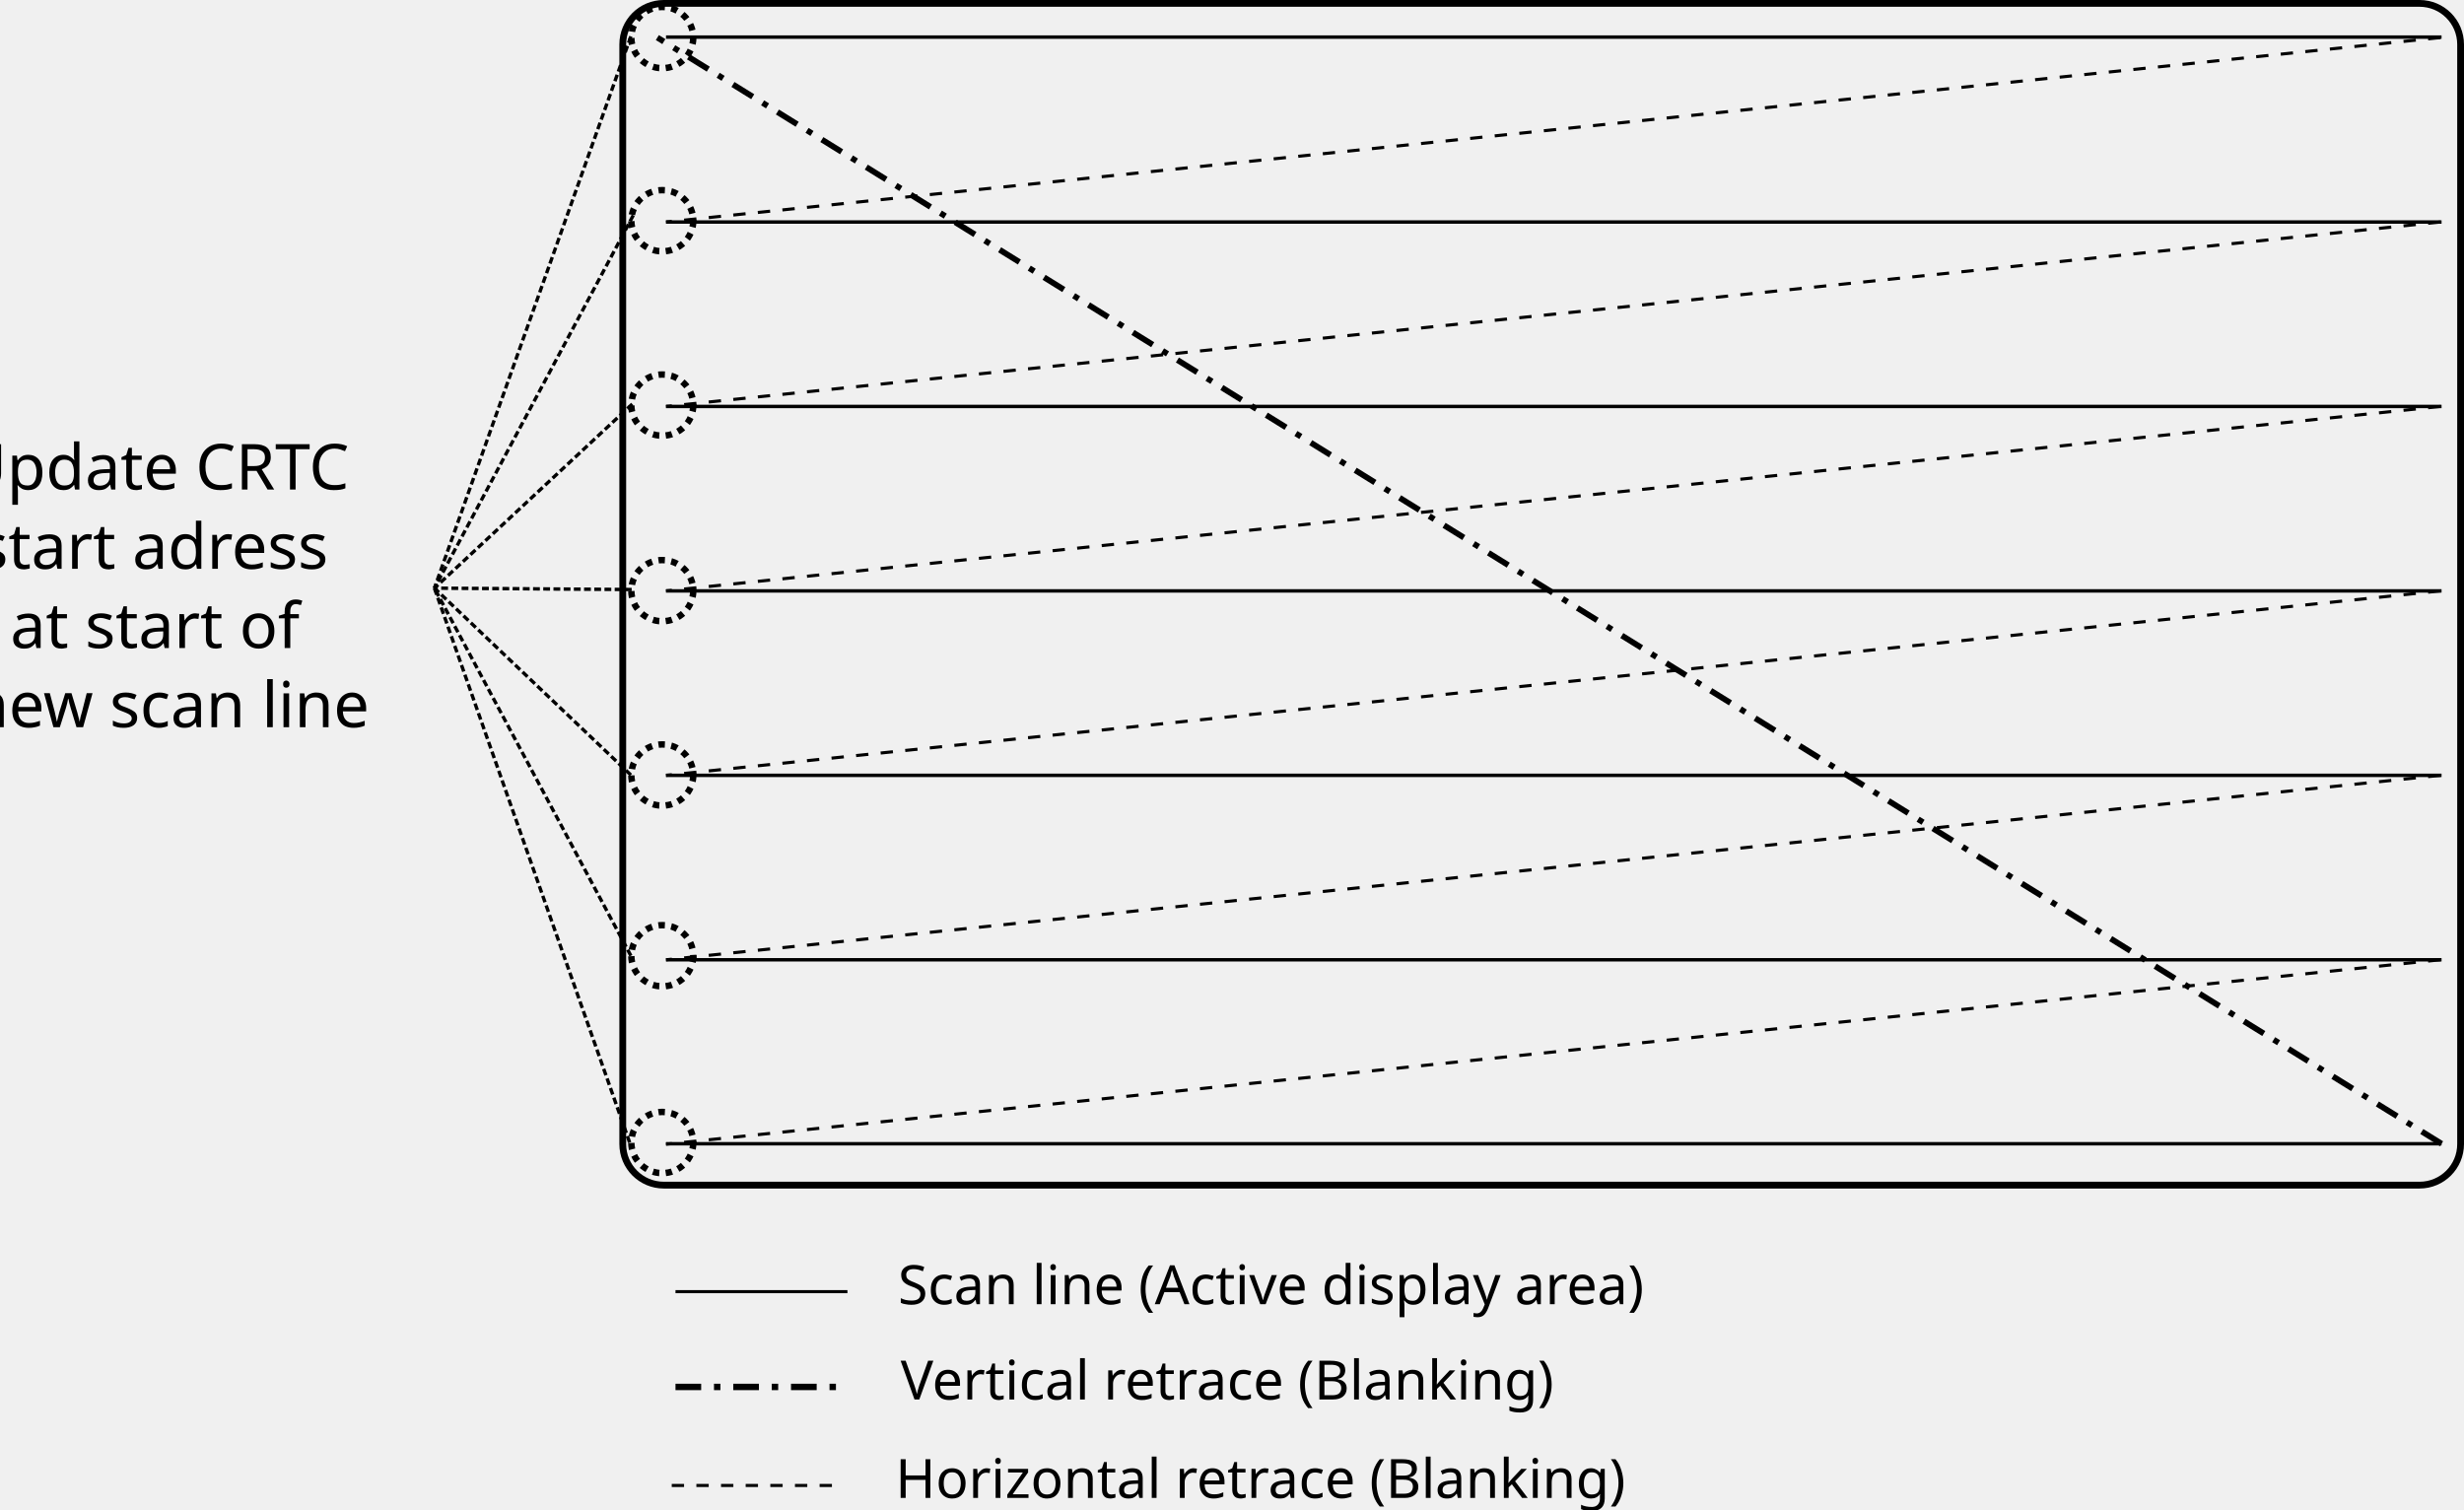
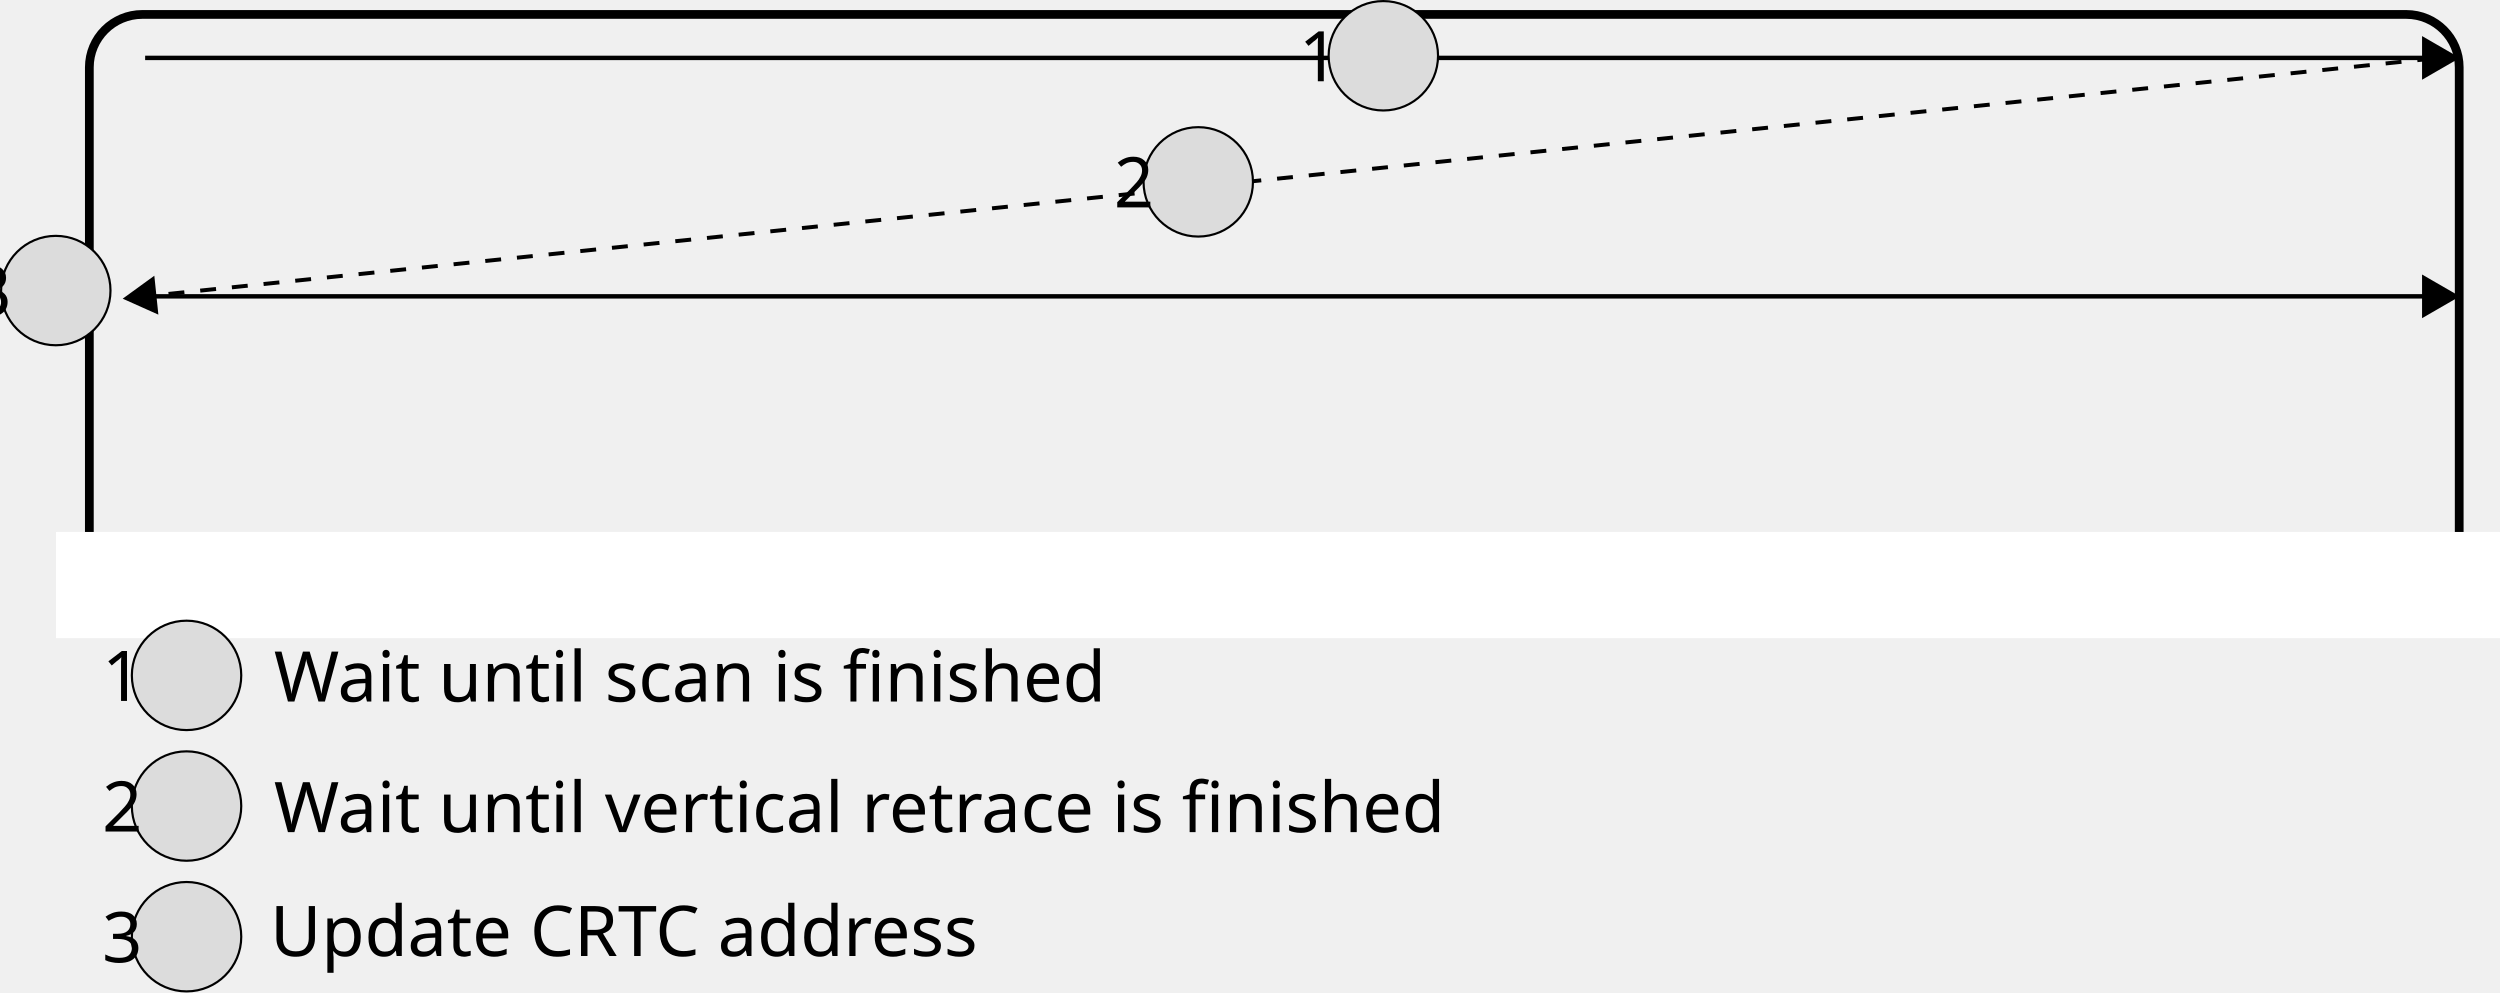
- <svg xmlns="http://www.w3.org/2000/svg" width="191.972mm" height="117.583mm" viewBox="0 0 191.972 117.583" version="1.1" id="svg8">
-   <defs id="defs2" />
-   <g id="layer1" transform="translate(10.97509,-23.44098)">
-     <path style="fill:none;stroke:#000000;stroke-width:0.268;stroke-linecap:butt;stroke-linejoin:miter;stroke-miterlimit:4;stroke-dasharray:none;stroke-dashoffset:0;stroke-opacity:1" d="M 40.915,83.846 H 179.248" id="path815-8" />
-     <path style="fill:none;stroke:#000000;stroke-width:0.268;stroke-linecap:butt;stroke-linejoin:miter;stroke-miterlimit:4;stroke-dasharray:none;stroke-dashoffset:0;stroke-opacity:1" d="M 40.915,69.477 H 179.248" id="path815-9" />
-     <path style="fill:none;stroke:#000000;stroke-width:0.268;stroke-linecap:butt;stroke-linejoin:miter;stroke-miterlimit:4;stroke-dasharray:none;stroke-dashoffset:0;stroke-opacity:1" d="M 40.915,55.107 H 179.248" id="path815-7" />
-     <path style="fill:none;stroke:#000000;stroke-width:0.268;stroke-linecap:butt;stroke-linejoin:miter;stroke-miterlimit:4;stroke-dasharray:none;stroke-dashoffset:0;stroke-opacity:1" d="M 40.915,40.738 H 179.248" id="path815-2" />
-     <path style="fill:none;stroke:#000000;stroke-width:0.267;stroke-linecap:butt;stroke-linejoin:miter;stroke-miterlimit:4;stroke-dasharray:none;stroke-dashoffset:0;stroke-opacity:1" d="M 40.915,98.215 H 179.248" id="path815-99" />
-     <path style="fill:none;stroke:#000000;stroke-width:0.24;stroke-linecap:butt;stroke-linejoin:miter;stroke-miterlimit:4;stroke-dasharray:0.962, 0.962;stroke-dashoffset:0;stroke-opacity:1" d="M 179.157,26.369 40.915,40.738" id="path964" />
-     <path style="fill:none;stroke:#000000;stroke-width:0.24;stroke-linecap:butt;stroke-linejoin:miter;stroke-miterlimit:4;stroke-dasharray:0.962, 0.962;stroke-dashoffset:0;stroke-opacity:1" d="M 179.157,40.738 40.915,55.107" id="path964-2" />
-     <path style="fill:none;stroke:#000000;stroke-width:0.24;stroke-linecap:butt;stroke-linejoin:miter;stroke-miterlimit:4;stroke-dasharray:0.962, 0.962;stroke-dashoffset:0;stroke-opacity:1" d="M 179.157,55.107 40.915,69.477" id="path964-9" />
-     <path style="fill:none;stroke:#000000;stroke-width:0.24;stroke-linecap:butt;stroke-linejoin:miter;stroke-miterlimit:4;stroke-dasharray:0.962, 0.962;stroke-dashoffset:0;stroke-opacity:1" d="M 179.157,69.477 40.915,83.846" id="path964-0" />
-     <path style="fill:none;stroke:#000000;stroke-width:0.24;stroke-linecap:butt;stroke-linejoin:miter;stroke-miterlimit:4;stroke-dasharray:0.962, 0.962;stroke-dashoffset:0;stroke-opacity:1" d="M 179.157,83.846 40.915,98.215" id="path964-28" />
-     <path style="fill:none;stroke:#000000;stroke-width:0.24;stroke-linecap:butt;stroke-linejoin:miter;stroke-miterlimit:4;stroke-dasharray:0.962, 0.962;stroke-dashoffset:0;stroke-opacity:1" d="M 179.156,98.215 40.915,112.584" id="path964-8" />
-     <path style="fill:none;stroke:#000000;stroke-width:0.453;stroke-linecap:butt;stroke-linejoin:miter;stroke-miterlimit:4;stroke-dasharray:1.811, 0.905, 0.453, 0.905;stroke-dashoffset:0;stroke-opacity:1" d="M 179.248,112.548 40.24,26.369" id="path1013" />
-     <path style="fill:none;stroke:#000000;stroke-width:0.24;stroke-linecap:butt;stroke-linejoin:miter;stroke-miterlimit:4;stroke-dasharray:none;stroke-dashoffset:0;stroke-opacity:1" d="M 41.653,124.07 H 55.048" id="path815-99-0" />
-     <text xml:space="preserve" style="font-style:normal;font-variant:normal;font-weight:normal;font-stretch:normal;font-size:4.233px;line-height:1.25;font-family:sans-serif;-inkscape-font-specification:'sans-serif, Normal';font-variant-ligatures:normal;font-variant-caps:normal;font-variant-numeric:normal;font-feature-settings:normal;text-align:start;letter-spacing:0px;word-spacing:0px;writing-mode:lr-tb;text-anchor:start;fill:#000000;fill-opacity:1;stroke:none;stroke-width:0.265" x="58.99" y="125.043" id="text1070">
-       <tspan id="tspan1068" x="58.99" y="125.043" style="font-style:normal;font-variant:normal;font-weight:normal;font-stretch:normal;font-size:4.233px;font-family:sans-serif;-inkscape-font-specification:'sans-serif, Normal';font-variant-ligatures:normal;font-variant-caps:normal;font-variant-numeric:normal;font-feature-settings:normal;text-align:start;writing-mode:lr-tb;text-anchor:start;stroke-width:0.265">Scan line (Active display area)</tspan>
+ <svg xmlns="http://www.w3.org/2000/svg" width="151.051mm" height="59.966mm" viewBox="0 0 151.051 59.966" version="1.1" id="svg8">
+   <defs id="defs2">
+     <marker orient="auto" refY="0" refX="0" id="marker1312" style="overflow:visible">
+       <path id="path1310" d="M 5.77,0 -2.88,5 V -5 Z" style="fill:#000000;fill-opacity:1;fill-rule:evenodd;stroke:#000000;stroke-width:1pt;stroke-opacity:1" transform="scale(0.8)" />
+     </marker>
+     <marker style="overflow:visible" id="marker1278" refX="0" refY="0" orient="auto">
+       <path transform="scale(0.8)" style="fill:#000000;fill-opacity:1;fill-rule:evenodd;stroke:#000000;stroke-width:1pt;stroke-opacity:1" d="M 5.77,0 -2.88,5 V -5 Z" id="path1276" />
+     </marker>
+     <marker orient="auto" refY="0" refX="0" id="TriangleOutL" style="overflow:visible">
+       <path id="path1130" d="M 5.77,0 -2.88,5 V -5 Z" style="fill:#000000;fill-opacity:1;fill-rule:evenodd;stroke:#000000;stroke-width:1pt;stroke-opacity:1" transform="scale(0.8)" />
+     </marker>
+   </defs>
+   <g id="layer1" transform="translate(-32.14566,-22.83251)">
+     <path style="fill:none;stroke:#000000;stroke-width:0.268;stroke-linecap:butt;stroke-linejoin:miter;stroke-miterlimit:4;stroke-dasharray:none;stroke-dashoffset:0;stroke-opacity:1;marker-end:url(#marker1312)" d="M 40.915,40.738 H 179.248" id="path815-2" />
+     <path style="fill:none;stroke:#000000;stroke-width:0.24;stroke-linecap:butt;stroke-linejoin:miter;stroke-miterlimit:4;stroke-dasharray:0.962, 0.962;stroke-dashoffset:0;stroke-opacity:1;marker-end:url(#marker1278)" d="M 179.157,26.369 40.915,40.738" id="path964" />
+     <rect style="opacity:1;vector-effect:none;fill:none;fill-opacity:1;stroke:#000000;stroke-width:0.529;stroke-linecap:butt;stroke-linejoin:miter;stroke-miterlimit:4;stroke-dasharray:none;stroke-dashoffset:0;stroke-opacity:1" id="rect1186" width="143.188" height="36.504" x="37.544" y="23.705" ry="3.197" rx="3.197" />
+     <path style="fill:none;stroke:#000000;stroke-width:0.268;stroke-linecap:butt;stroke-linejoin:miter;stroke-miterlimit:4;stroke-dasharray:none;stroke-dashoffset:0;stroke-opacity:1;marker-end:url(#TriangleOutL)" d="M 40.915,26.331 H 179.248" id="path815-2-9" />
+     <text xml:space="preserve" style="font-style:normal;font-variant:normal;font-weight:normal;font-stretch:normal;font-size:4.233px;line-height:1.25;font-family:sans-serif;-inkscape-font-specification:'sans-serif, Normal';font-variant-ligatures:normal;font-variant-caps:normal;font-variant-numeric:normal;font-feature-settings:normal;text-align:start;letter-spacing:0px;word-spacing:0px;writing-mode:lr-tb;text-anchor:start;fill:#000000;fill-opacity:1;stroke:none;stroke-width:0.265" x="48.701" y="73.112" id="text1070-4-8">
+       <tspan id="tspan1068-81-0" x="48.701" y="73.112" style="font-style:normal;font-variant:normal;font-weight:normal;font-stretch:normal;font-size:4.233px;font-family:sans-serif;-inkscape-font-specification:'sans-serif, Normal';font-variant-ligatures:normal;font-variant-caps:normal;font-variant-numeric:normal;font-feature-settings:normal;text-align:start;writing-mode:lr-tb;text-anchor:start;stroke-width:0.265">Wait until vertical retrace is finished</tspan>
    </text>
-     <path style="fill:none;stroke:#000000;stroke-width:0.24;stroke-linecap:butt;stroke-linejoin:miter;stroke-miterlimit:4;stroke-dasharray:0.96, 0.96;stroke-dashoffset:0;stroke-opacity:1" d="m 41.361,139.17 h 13.395" id="path815-99-0-3-3" />
-     <text xml:space="preserve" style="font-style:normal;font-variant:normal;font-weight:normal;font-stretch:normal;font-size:4.233px;line-height:1.25;font-family:sans-serif;-inkscape-font-specification:'sans-serif, Normal';font-variant-ligatures:normal;font-variant-caps:normal;font-variant-numeric:normal;font-feature-settings:normal;text-align:start;letter-spacing:0px;word-spacing:0px;writing-mode:lr-tb;text-anchor:start;fill:#000000;fill-opacity:1;stroke:none;stroke-width:0.265" x="58.789" y="140.144" id="text1070-1-3">
-       <tspan id="tspan1068-4-3" x="58.789" y="140.144" style="font-style:normal;font-variant:normal;font-weight:normal;font-stretch:normal;font-size:4.233px;font-family:sans-serif;-inkscape-font-specification:'sans-serif, Normal';font-variant-ligatures:normal;font-variant-caps:normal;font-variant-numeric:normal;font-feature-settings:normal;text-align:start;writing-mode:lr-tb;text-anchor:start;stroke-width:0.265">Horizontal retrace (Blanking)</tspan>
+     <text xml:space="preserve" style="font-style:normal;font-variant:normal;font-weight:normal;font-stretch:normal;font-size:4.233px;line-height:1.25;font-family:sans-serif;-inkscape-font-specification:'sans-serif, Normal';font-variant-ligatures:normal;font-variant-caps:normal;font-variant-numeric:normal;font-feature-settings:normal;text-align:start;letter-spacing:0px;word-spacing:0px;writing-mode:lr-tb;text-anchor:start;fill:#000000;fill-opacity:1;stroke:none;stroke-width:0.265" x="48.474" y="80.596" id="text1070-4-4">
+       <tspan id="tspan1068-81-2" x="48.474" y="80.596" style="font-style:normal;font-variant:normal;font-weight:normal;font-stretch:normal;font-size:4.233px;font-family:sans-serif;-inkscape-font-specification:'sans-serif, Normal';font-variant-ligatures:normal;font-variant-caps:normal;font-variant-numeric:normal;font-feature-settings:normal;text-align:start;writing-mode:lr-tb;text-anchor:start;stroke-width:0.265">Update CRTC address</tspan>
    </text>
-     <path style="fill:none;stroke:#000000;stroke-width:0.5;stroke-linecap:butt;stroke-linejoin:miter;stroke-miterlimit:4;stroke-dasharray:2, 1, 0.5, 1;stroke-dashoffset:0;stroke-opacity:1" d="M 41.653,131.494 H 55.048" id="path815-99-0-3-3-8" />
-     <text xml:space="preserve" style="font-style:normal;font-variant:normal;font-weight:normal;font-stretch:normal;font-size:4.233px;line-height:1.25;font-family:sans-serif;-inkscape-font-specification:'sans-serif, Normal';font-variant-ligatures:normal;font-variant-caps:normal;font-variant-numeric:normal;font-feature-settings:normal;text-align:start;letter-spacing:0px;word-spacing:0px;writing-mode:lr-tb;text-anchor:start;fill:#000000;fill-opacity:1;stroke:none;stroke-width:0.265" x="59.195" y="132.467" id="text1070-1-3-0">
-       <tspan id="tspan1068-4-3-4" x="59.195" y="132.467" style="font-style:normal;font-variant:normal;font-weight:normal;font-stretch:normal;font-size:4.233px;font-family:sans-serif;-inkscape-font-specification:'sans-serif, Normal';font-variant-ligatures:normal;font-variant-caps:normal;font-variant-numeric:normal;font-feature-settings:normal;text-align:start;writing-mode:lr-tb;text-anchor:start;stroke-width:0.265">Vertical retrace (Blanking)</tspan>
+     <g id="g950" transform="translate(181.6176,-13.60714)">
+       <circle r="3.305" cy="39.81" cx="-65.89" id="path937" style="opacity:1;vector-effect:none;fill:#dcdcdc;fill-opacity:1;stroke:#000000;stroke-width:0.131;stroke-linecap:butt;stroke-linejoin:miter;stroke-miterlimit:4;stroke-dasharray:none;stroke-dashoffset:0;stroke-opacity:1;paint-order:normal" />
+       <text id="text1070-1" y="41.353" x="-65.927" style="font-style:normal;font-variant:normal;font-weight:normal;font-stretch:normal;font-size:4.233px;line-height:1.25;font-family:sans-serif;-inkscape-font-specification:'sans-serif, Normal';font-variant-ligatures:normal;font-variant-caps:normal;font-variant-numeric:normal;font-feature-settings:normal;text-align:center;letter-spacing:0px;word-spacing:0px;writing-mode:lr-tb;text-anchor:middle;fill:#000000;fill-opacity:1;stroke:none;stroke-width:0.265" xml:space="preserve">
+         <tspan style="font-style:normal;font-variant:normal;font-weight:normal;font-stretch:normal;font-size:4.233px;font-family:sans-serif;-inkscape-font-specification:'sans-serif, Normal';font-variant-ligatures:normal;font-variant-caps:normal;font-variant-numeric:normal;font-feature-settings:normal;text-align:center;writing-mode:lr-tb;text-anchor:middle;stroke-width:0.265" y="41.353" x="-65.927" id="tspan1068-8">1</tspan>
+       </text>
+     </g>
+     <g transform="translate(170.4344,-5.989224)" id="g950-4">
+       <circle r="3.305" cy="39.81" cx="-65.89" id="path937-0" style="opacity:1;vector-effect:none;fill:#dcdcdc;fill-opacity:1;stroke:#000000;stroke-width:0.131;stroke-linecap:butt;stroke-linejoin:miter;stroke-miterlimit:4;stroke-dasharray:none;stroke-dashoffset:0;stroke-opacity:1;paint-order:normal" />
+       <text id="text1070-1-9" y="41.353" x="-65.927" style="font-style:normal;font-variant:normal;font-weight:normal;font-stretch:normal;font-size:4.233px;line-height:1.25;font-family:sans-serif;-inkscape-font-specification:'sans-serif, Normal';font-variant-ligatures:normal;font-variant-caps:normal;font-variant-numeric:normal;font-feature-settings:normal;text-align:center;letter-spacing:0px;word-spacing:0px;writing-mode:lr-tb;text-anchor:middle;fill:#000000;fill-opacity:1;stroke:none;stroke-width:0.265" xml:space="preserve">
+         <tspan style="font-style:normal;font-variant:normal;font-weight:normal;font-stretch:normal;font-size:4.233px;font-family:sans-serif;-inkscape-font-specification:'sans-serif, Normal';font-variant-ligatures:normal;font-variant-caps:normal;font-variant-numeric:normal;font-feature-settings:normal;text-align:center;writing-mode:lr-tb;text-anchor:middle;stroke-width:0.265" y="41.353" x="-65.927" id="tspan1068-8-1">2</tspan>
+       </text>
+     </g>
+     <g transform="translate(101.4065,0.5781124)" id="g950-9">
+       <circle r="3.305" cy="39.81" cx="-65.89" id="path937-6" style="opacity:1;vector-effect:none;fill:#dcdcdc;fill-opacity:1;stroke:#000000;stroke-width:0.131;stroke-linecap:butt;stroke-linejoin:miter;stroke-miterlimit:4;stroke-dasharray:none;stroke-dashoffset:0;stroke-opacity:1;paint-order:normal" />
+       <text id="text1070-1-2" y="41.353" x="-65.927" style="font-style:normal;font-variant:normal;font-weight:normal;font-stretch:normal;font-size:4.233px;line-height:1.25;font-family:sans-serif;-inkscape-font-specification:'sans-serif, Normal';font-variant-ligatures:normal;font-variant-caps:normal;font-variant-numeric:normal;font-feature-settings:normal;text-align:center;letter-spacing:0px;word-spacing:0px;writing-mode:lr-tb;text-anchor:middle;fill:#000000;fill-opacity:1;stroke:none;stroke-width:0.265" xml:space="preserve">
+         <tspan style="font-style:normal;font-variant:normal;font-weight:normal;font-stretch:normal;font-size:4.233px;font-family:sans-serif;-inkscape-font-specification:'sans-serif, Normal';font-variant-ligatures:normal;font-variant-caps:normal;font-variant-numeric:normal;font-feature-settings:normal;text-align:center;writing-mode:lr-tb;text-anchor:middle;stroke-width:0.265" y="41.353" x="-65.927" id="tspan1068-8-5">3</tspan>
+       </text>
+     </g>
+     <rect style="opacity:1;vector-effect:none;fill:#ffffff;fill-opacity:1;stroke:none;stroke-width:0.268;stroke-linecap:butt;stroke-linejoin:miter;stroke-miterlimit:4;stroke-dasharray:none;stroke-dashoffset:0;stroke-opacity:1;paint-order:normal" id="rect1344" width="147.666" height="6.414" x="35.53" y="54.974" ry="0" rx="0" />
+     <text xml:space="preserve" style="font-style:normal;font-variant:normal;font-weight:normal;font-stretch:normal;font-size:4.233px;line-height:1.25;font-family:sans-serif;-inkscape-font-specification:'sans-serif, Normal';font-variant-ligatures:normal;font-variant-caps:normal;font-variant-numeric:normal;font-feature-settings:normal;text-align:start;letter-spacing:0px;word-spacing:0px;writing-mode:lr-tb;text-anchor:start;fill:#000000;fill-opacity:1;stroke:none;stroke-width:0.265" x="48.701" y="65.218" id="text1070-4">
+       <tspan id="tspan1068-81" x="48.701" y="65.218" style="font-style:normal;font-variant:normal;font-weight:normal;font-stretch:normal;font-size:4.233px;font-family:sans-serif;-inkscape-font-specification:'sans-serif, Normal';font-variant-ligatures:normal;font-variant-caps:normal;font-variant-numeric:normal;font-feature-settings:normal;text-align:start;writing-mode:lr-tb;text-anchor:start;stroke-width:0.265">Wait until scan is finished</tspan>
    </text>
-     <rect style="opacity:1;vector-effect:none;fill:none;fill-opacity:1;stroke:#000000;stroke-width:0.529;stroke-linecap:butt;stroke-linejoin:miter;stroke-miterlimit:4;stroke-dasharray:none;stroke-dashoffset:0;stroke-opacity:1" id="rect1186" width="143.188" height="92.066" x="37.544" y="23.705" ry="3.197" />
-     <path style="fill:none;stroke:#000000;stroke-width:0.268;stroke-linecap:butt;stroke-linejoin:miter;stroke-miterlimit:4;stroke-dasharray:none;stroke-dashoffset:0;stroke-opacity:1" d="M 40.915,26.331 H 179.248" id="path815-2-9" />
-     <path style="fill:none;stroke:#000000;stroke-width:0.267;stroke-linecap:butt;stroke-linejoin:miter;stroke-miterlimit:4;stroke-dasharray:none;stroke-dashoffset:0;stroke-opacity:1" d="M 40.915,112.548 H 179.248" id="path815-99-9" />
-     <ellipse style="opacity:1;vector-effect:none;fill:none;fill-opacity:1;stroke:#000000;stroke-width:0.5;stroke-linecap:butt;stroke-linejoin:miter;stroke-miterlimit:4;stroke-dasharray:0.5, 0.5;stroke-dashoffset:0;stroke-opacity:1" id="path1271" cx="40.625" cy="26.369" rx="2.413" ry="2.384" />
-     <ellipse style="opacity:1;vector-effect:none;fill:none;fill-opacity:1;stroke:#000000;stroke-width:0.5;stroke-linecap:butt;stroke-linejoin:miter;stroke-miterlimit:4;stroke-dasharray:0.5, 0.5;stroke-dashoffset:0;stroke-opacity:1" id="path1271-7" cx="40.625" cy="40.638" rx="2.413" ry="2.384" />
-     <ellipse style="opacity:1;vector-effect:none;fill:none;fill-opacity:1;stroke:#000000;stroke-width:0.5;stroke-linecap:butt;stroke-linejoin:miter;stroke-miterlimit:4;stroke-dasharray:0.5, 0.5;stroke-dashoffset:0;stroke-opacity:1" id="path1271-7-8" cx="40.625" cy="55.001" rx="2.413" ry="2.384" />
-     <ellipse style="opacity:1;vector-effect:none;fill:none;fill-opacity:1;stroke:#000000;stroke-width:0.5;stroke-linecap:butt;stroke-linejoin:miter;stroke-miterlimit:4;stroke-dasharray:0.5, 0.5;stroke-dashoffset:0;stroke-opacity:1" id="path1271-7-8-2" cx="40.625" cy="69.458" rx="2.413" ry="2.384" />
-     <ellipse style="opacity:1;vector-effect:none;fill:none;fill-opacity:1;stroke:#000000;stroke-width:0.5;stroke-linecap:butt;stroke-linejoin:miter;stroke-miterlimit:4;stroke-dasharray:0.5, 0.5;stroke-dashoffset:0;stroke-opacity:1" id="path1271-7-8-2-5" cx="40.625" cy="83.821" rx="2.413" ry="2.384" />
-     <ellipse style="opacity:1;vector-effect:none;fill:none;fill-opacity:1;stroke:#000000;stroke-width:0.5;stroke-linecap:butt;stroke-linejoin:miter;stroke-miterlimit:4;stroke-dasharray:0.5, 0.5;stroke-dashoffset:0;stroke-opacity:1" id="path1271-7-8-2-5-3" cx="40.625" cy="97.901" rx="2.413" ry="2.384" />
-     <ellipse style="opacity:1;vector-effect:none;fill:none;fill-opacity:1;stroke:#000000;stroke-width:0.5;stroke-linecap:butt;stroke-linejoin:miter;stroke-miterlimit:4;stroke-dasharray:0.5, 0.5;stroke-dashoffset:0;stroke-opacity:1" id="path1271-7-8-2-5-3-4" cx="40.625" cy="112.453" rx="2.413" ry="2.384" />
-     <path style="fill:none;stroke:#000000;stroke-width:0.265;stroke-linecap:butt;stroke-linejoin:miter;stroke-miterlimit:4;stroke-dasharray:0.529, 0.265;stroke-dashoffset:0;stroke-opacity:1" d="M 38.176,26.275 22.868,69.269" id="path1365" />
-     <path style="fill:none;stroke:#000000;stroke-width:0.265;stroke-linecap:butt;stroke-linejoin:miter;stroke-miterlimit:4;stroke-dasharray:0.53, 0.265;stroke-dashoffset:0;stroke-opacity:1" d="M 38.362,40.215 22.871,69.267" id="path1365-9" />
-     <path style="fill:none;stroke:#000000;stroke-width:0.265;stroke-linecap:butt;stroke-linejoin:miter;stroke-miterlimit:4;stroke-dasharray:0.53, 0.265;stroke-dashoffset:0;stroke-opacity:1" d="M 38.287,54.917 22.851,69.282" id="path1365-9-0" />
-     <path style="fill:none;stroke:#000000;stroke-width:0.265;stroke-linecap:butt;stroke-linejoin:miter;stroke-miterlimit:4;stroke-dasharray:0.53, 0.265;stroke-dashoffset:0;stroke-opacity:1" d="M 38.24,69.37 22.87,69.261" id="path1365-9-0-2" />
-     <path style="fill:none;stroke:#000000;stroke-width:0.265;stroke-linecap:butt;stroke-linejoin:miter;stroke-miterlimit:4;stroke-dasharray:0.529, 0.265;stroke-dashoffset:0;stroke-opacity:1" d="M 38.176,83.821 22.87,69.261" id="path1427" />
-     <path style="fill:none;stroke:#000000;stroke-width:0.265;stroke-linecap:butt;stroke-linejoin:miter;stroke-miterlimit:4;stroke-dasharray:0.529, 0.265;stroke-dashoffset:0;stroke-opacity:1" d="M 38.176,97.901 22.87,69.261" id="path1429" />
-     <path style="fill:none;stroke:#000000;stroke-width:0.265;stroke-linecap:butt;stroke-linejoin:miter;stroke-miterlimit:4;stroke-dasharray:0.529, 0.265;stroke-dashoffset:0;stroke-opacity:1" d="M 38.081,112.453 22.87,69.261" id="path1431" />
-     <text xml:space="preserve" style="font-style:normal;font-variant:normal;font-weight:normal;font-stretch:normal;font-size:4.939px;line-height:1.25;font-family:sans-serif;-inkscape-font-specification:'sans-serif, Normal';font-variant-ligatures:normal;font-variant-caps:normal;font-variant-numeric:normal;font-feature-settings:normal;text-align:center;letter-spacing:0px;word-spacing:0px;writing-mode:lr-tb;text-anchor:middle;fill:#000000;fill-opacity:1;stroke:none;stroke-width:0.265" x="5.443" y="61.578" id="text1435">
-       <tspan id="tspan1433" x="6.229" y="61.578" style="font-style:normal;font-variant:normal;font-weight:normal;font-stretch:normal;font-size:4.939px;font-family:sans-serif;-inkscape-font-specification:'sans-serif, Normal';font-variant-ligatures:normal;font-variant-caps:normal;font-variant-numeric:normal;font-feature-settings:normal;text-align:center;writing-mode:lr-tb;text-anchor:middle;stroke-width:0.265">Update CRTC </tspan>
-       <tspan x="5.443" y="67.751" style="font-style:normal;font-variant:normal;font-weight:normal;font-stretch:normal;font-size:4.939px;font-family:sans-serif;-inkscape-font-specification:'sans-serif, Normal';font-variant-ligatures:normal;font-variant-caps:normal;font-variant-numeric:normal;font-feature-settings:normal;text-align:center;writing-mode:lr-tb;text-anchor:middle;stroke-width:0.265" id="tspan1439">start adress</tspan>
-       <tspan x="6.229" y="73.925" style="font-style:normal;font-variant:normal;font-weight:normal;font-stretch:normal;font-size:4.939px;font-family:sans-serif;-inkscape-font-specification:'sans-serif, Normal';font-variant-ligatures:normal;font-variant-caps:normal;font-variant-numeric:normal;font-feature-settings:normal;text-align:center;writing-mode:lr-tb;text-anchor:middle;stroke-width:0.265" id="tspan1443">at start of </tspan>
-       <tspan x="5.443" y="80.098" style="font-style:normal;font-variant:normal;font-weight:normal;font-stretch:normal;font-size:4.939px;font-family:sans-serif;-inkscape-font-specification:'sans-serif, Normal';font-variant-ligatures:normal;font-variant-caps:normal;font-variant-numeric:normal;font-feature-settings:normal;text-align:center;writing-mode:lr-tb;text-anchor:middle;stroke-width:0.265" id="tspan1445">new scan line</tspan>
-     </text>
+     <g id="g950-49" transform="translate(109.3071,23.82976)">
+       <circle r="3.305" cy="39.81" cx="-65.89" id="path937-9" style="opacity:1;vector-effect:none;fill:#dcdcdc;fill-opacity:1;stroke:#000000;stroke-width:0.131;stroke-linecap:butt;stroke-linejoin:miter;stroke-miterlimit:4;stroke-dasharray:none;stroke-dashoffset:0;stroke-opacity:1;paint-order:normal" />
+       <text id="text1070-1-3" y="41.353" x="-65.927" style="font-style:normal;font-variant:normal;font-weight:normal;font-stretch:normal;font-size:4.233px;line-height:1.25;font-family:sans-serif;-inkscape-font-specification:'sans-serif, Normal';font-variant-ligatures:normal;font-variant-caps:normal;font-variant-numeric:normal;font-feature-settings:normal;text-align:center;letter-spacing:0px;word-spacing:0px;writing-mode:lr-tb;text-anchor:middle;fill:#000000;fill-opacity:1;stroke:none;stroke-width:0.265" xml:space="preserve">
+         <tspan style="font-style:normal;font-variant:normal;font-weight:normal;font-stretch:normal;font-size:4.233px;font-family:sans-serif;-inkscape-font-specification:'sans-serif, Normal';font-variant-ligatures:normal;font-variant-caps:normal;font-variant-numeric:normal;font-feature-settings:normal;text-align:center;writing-mode:lr-tb;text-anchor:middle;stroke-width:0.265" y="41.353" x="-65.927" id="tspan1068-8-6">1</tspan>
+       </text>
+     </g>
+     <g transform="translate(109.3071,31.7242)" id="g950-4-0">
+       <circle r="3.305" cy="39.81" cx="-65.89" id="path937-0-5" style="opacity:1;vector-effect:none;fill:#dcdcdc;fill-opacity:1;stroke:#000000;stroke-width:0.131;stroke-linecap:butt;stroke-linejoin:miter;stroke-miterlimit:4;stroke-dasharray:none;stroke-dashoffset:0;stroke-opacity:1;paint-order:normal" />
+       <text id="text1070-1-9-0" y="41.353" x="-65.927" style="font-style:normal;font-variant:normal;font-weight:normal;font-stretch:normal;font-size:4.233px;line-height:1.25;font-family:sans-serif;-inkscape-font-specification:'sans-serif, Normal';font-variant-ligatures:normal;font-variant-caps:normal;font-variant-numeric:normal;font-feature-settings:normal;text-align:center;letter-spacing:0px;word-spacing:0px;writing-mode:lr-tb;text-anchor:middle;fill:#000000;fill-opacity:1;stroke:none;stroke-width:0.265" xml:space="preserve">
+         <tspan style="font-style:normal;font-variant:normal;font-weight:normal;font-stretch:normal;font-size:4.233px;font-family:sans-serif;-inkscape-font-specification:'sans-serif, Normal';font-variant-ligatures:normal;font-variant-caps:normal;font-variant-numeric:normal;font-feature-settings:normal;text-align:center;writing-mode:lr-tb;text-anchor:middle;stroke-width:0.265" y="41.353" x="-65.927" id="tspan1068-8-1-2">2</tspan>
+       </text>
+     </g>
+     <g transform="translate(109.3071,39.61863)" id="g950-9-9">
+       <circle r="3.305" cy="39.81" cx="-65.89" id="path937-6-4" style="opacity:1;vector-effect:none;fill:#dcdcdc;fill-opacity:1;stroke:#000000;stroke-width:0.131;stroke-linecap:butt;stroke-linejoin:miter;stroke-miterlimit:4;stroke-dasharray:none;stroke-dashoffset:0;stroke-opacity:1;paint-order:normal" />
+       <text id="text1070-1-2-3" y="41.353" x="-65.927" style="font-style:normal;font-variant:normal;font-weight:normal;font-stretch:normal;font-size:4.233px;line-height:1.25;font-family:sans-serif;-inkscape-font-specification:'sans-serif, Normal';font-variant-ligatures:normal;font-variant-caps:normal;font-variant-numeric:normal;font-feature-settings:normal;text-align:center;letter-spacing:0px;word-spacing:0px;writing-mode:lr-tb;text-anchor:middle;fill:#000000;fill-opacity:1;stroke:none;stroke-width:0.265" xml:space="preserve">
+         <tspan style="font-style:normal;font-variant:normal;font-weight:normal;font-stretch:normal;font-size:4.233px;font-family:sans-serif;-inkscape-font-specification:'sans-serif, Normal';font-variant-ligatures:normal;font-variant-caps:normal;font-variant-numeric:normal;font-feature-settings:normal;text-align:center;writing-mode:lr-tb;text-anchor:middle;stroke-width:0.265" y="41.353" x="-65.927" id="tspan1068-8-5-5">3</tspan>
+       </text>
+     </g>
  </g>
</svg>
